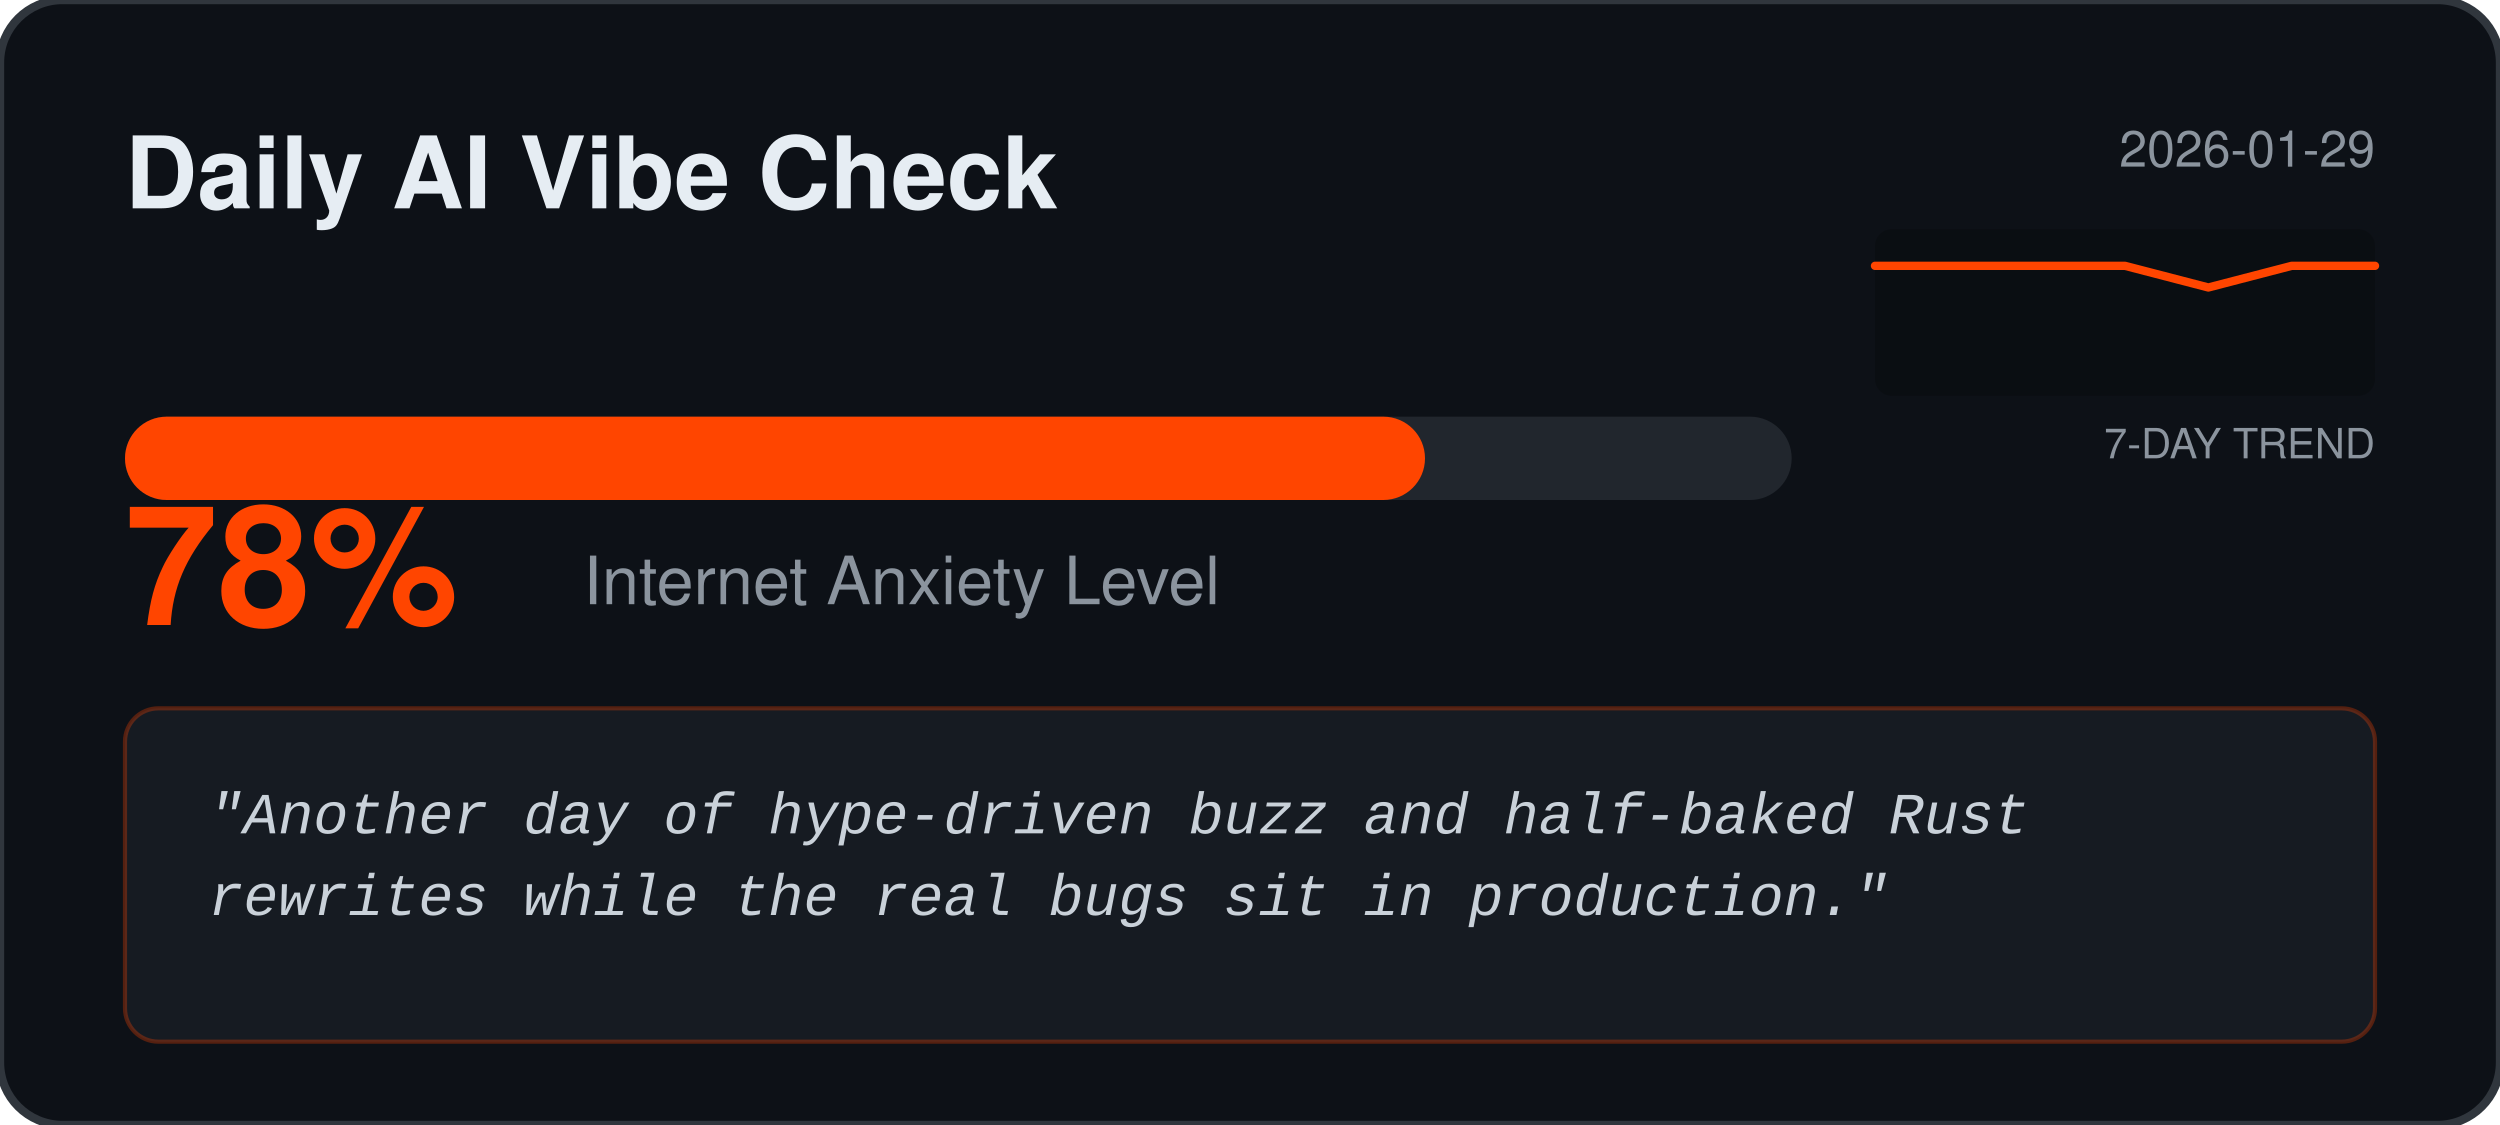
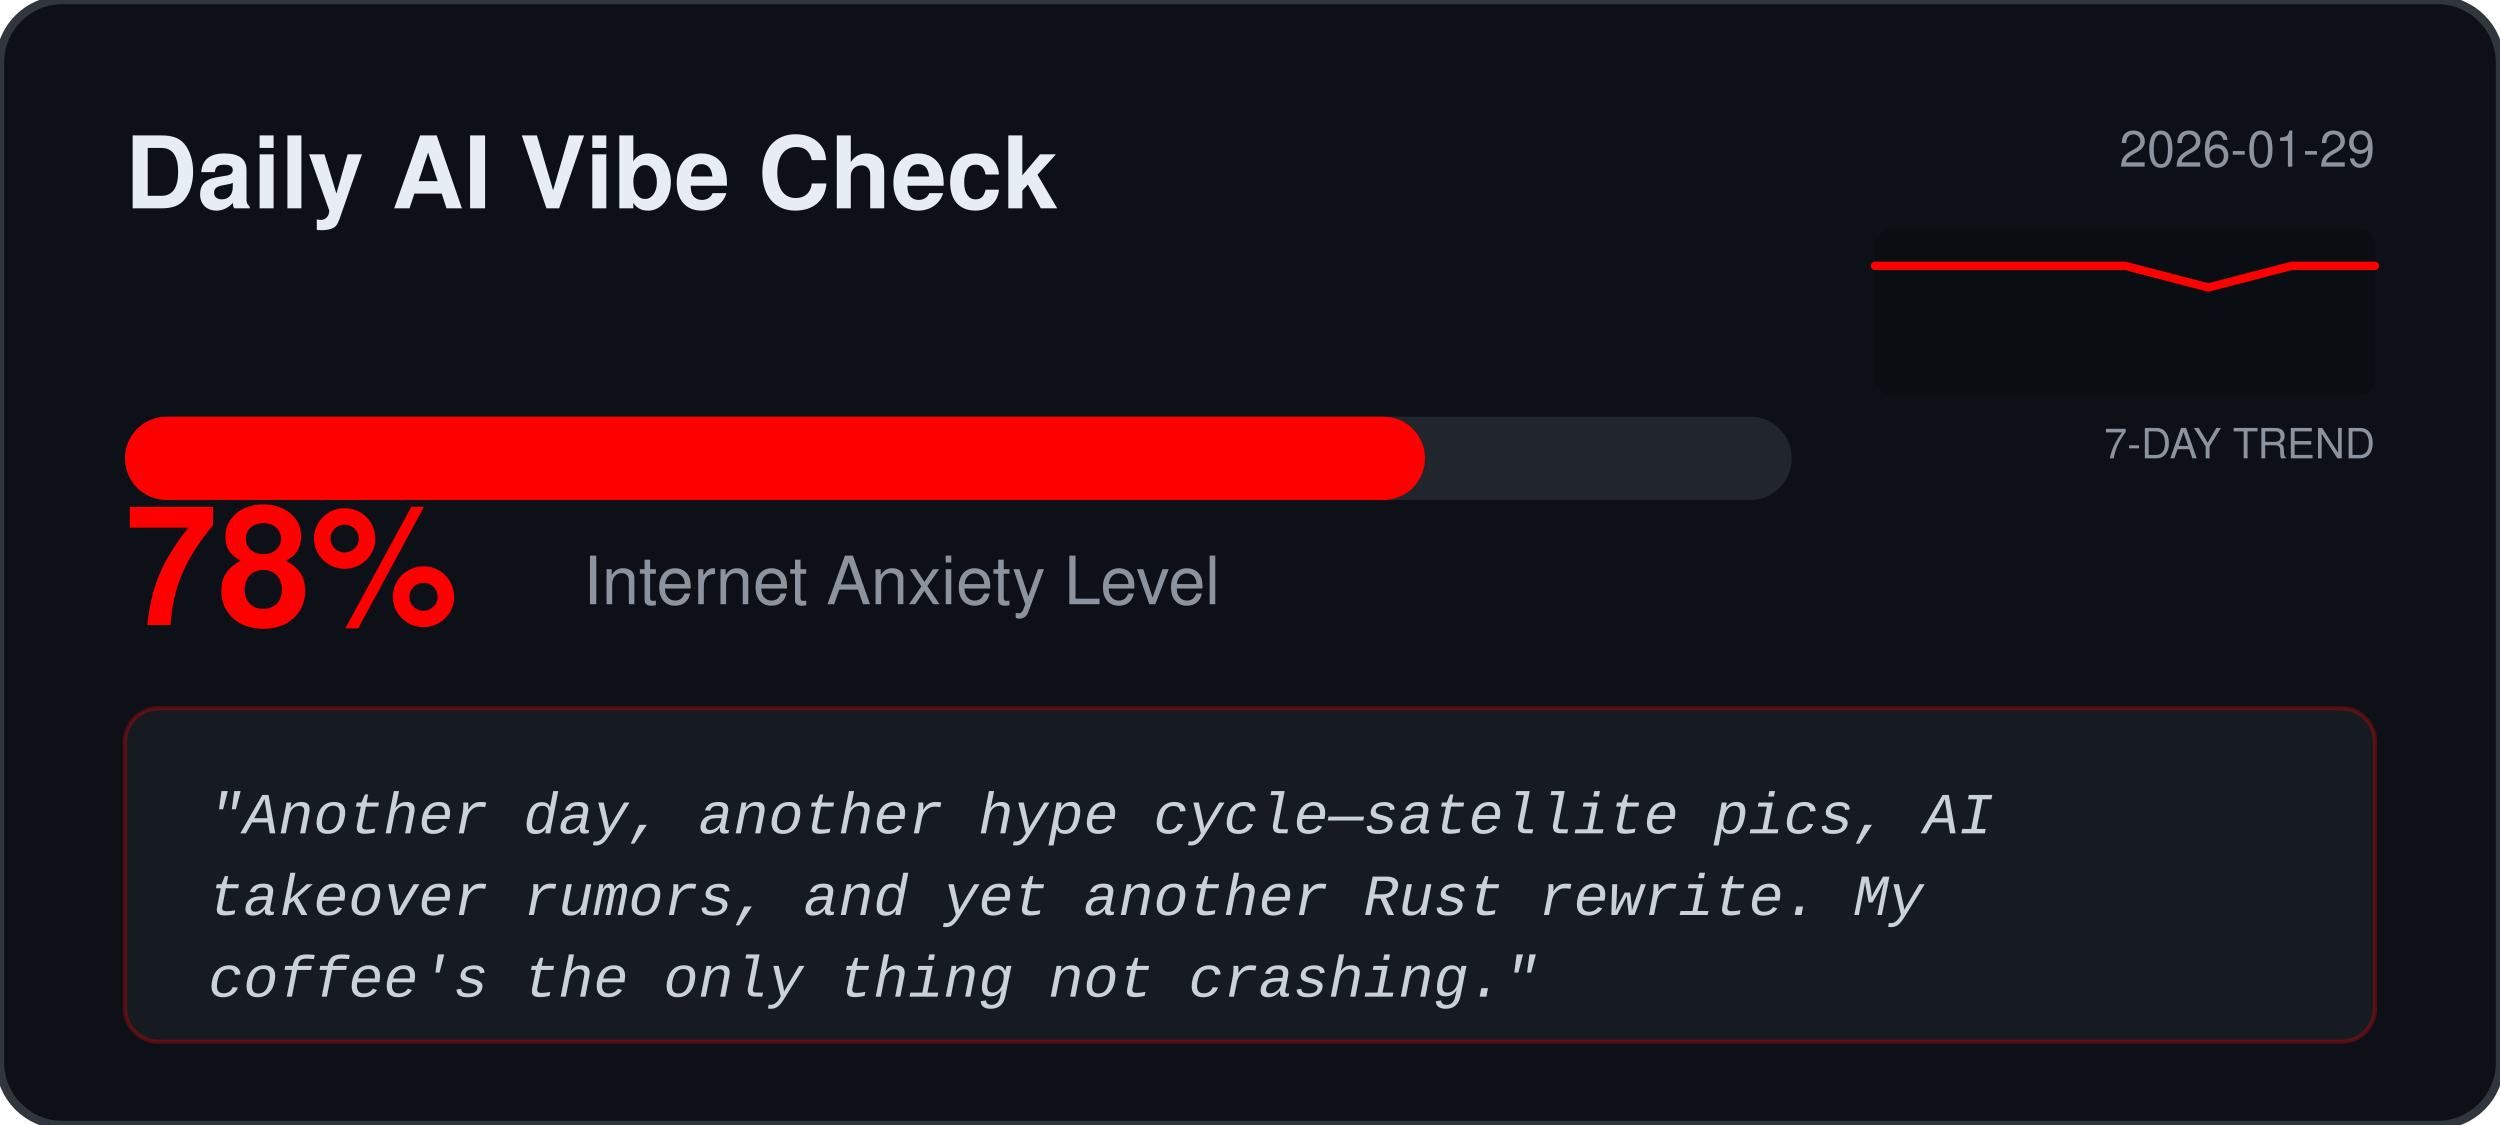
<svg xmlns="http://www.w3.org/2000/svg" width="600" height="270" viewBox="0 0 600 270" fill="none">
  <rect width="600" height="270" rx="15" fill="#0D1117" stroke="#30363D" stroke-width="2" />
  <text x="30" y="50" fill="#E6EDF3" font-family="Segoe UI, Helvetica, sans-serif" font-weight="bold" font-size="24">Daily AI Vibe Check</text>
  <text x="570" y="40" fill="#8B949E" font-family="Segoe UI, Helvetica, sans-serif" font-size="12" text-anchor="end">2026-01-29</text>
  <rect x="450" y="55" width="120" height="40" fill="#000000" fill-opacity="0.2" rx="4" />
  <text x="570" y="110" fill="#8B949E" font-family="Segoe UI, Helvetica, sans-serif" font-size="10" text-anchor="end">7-DAY TREND</text>
-   <polyline points="450.0,63.8 470.0,63.8 490.0,63.8 510.0,63.8 530.0,69.0 550.0,63.8 570.0,63.8" fill="none" stroke="#FF4500" stroke-width="2" stroke-linecap="round" stroke-linejoin="round" />
+   <polyline points="450.0,63.8 470.0,63.8 490.0,63.8 510.0,63.8 530.0,69.0 550.0,63.8 570.0,63.8" fill="none" stroke="#FF0000" stroke-width="2" stroke-linecap="round" stroke-linejoin="round" />
  <rect x="30" y="100" width="400" height="20" rx="10" fill="#21262D" />
-   <rect x="30" y="100" width="312.0" height="20" rx="10" fill="#FF4500" />
-   <text x="30" y="150" fill="#FF4500" font-family="Segoe UI, Helvetica, sans-serif" font-weight="bold" font-size="40">78%</text>
+   <rect x="30" y="100" width="312.0" height="20" rx="10" fill="#FF0000" />
+   <text x="30" y="150" fill="#FF0000" font-family="Segoe UI, Helvetica, sans-serif" font-weight="bold" font-size="40">78%</text>
  <text x="140" y="145" fill="#8B949E" font-family="Segoe UI, Helvetica, sans-serif" font-size="16">Internet Anxiety Level</text>
-   <rect x="30" y="170" width="540" height="80" rx="8" fill="#161B22" stroke="#FF4500" stroke-opacity="0.3" />
+   <rect x="30" y="170" width="540" height="80" rx="8" fill="#161B22" stroke="#FF0000" stroke-opacity="0.3" />
  <text x="50" y="200" fill="#C9D1D9" font-family="Courier New, monospace" font-size="14" font-style="italic">
-     <tspan x="50" dy="0">"Another day of hype‑driven buzz and half‑baked Rust</tspan>
-     <tspan x="50" dy="1.4em">rewrites while the real bugs sit in production."</tspan>
+     <tspan x="50" dy="0">"Another day, another hype cycle—satellite pics, AI</tspan>
+     <tspan x="50" dy="1.4em">takeover rumors, and yet another Rust rewrite. My</tspan>
+     <tspan x="50" dy="1.4em">coffee's the only thing not crashing."</tspan>
  </text>
</svg>
